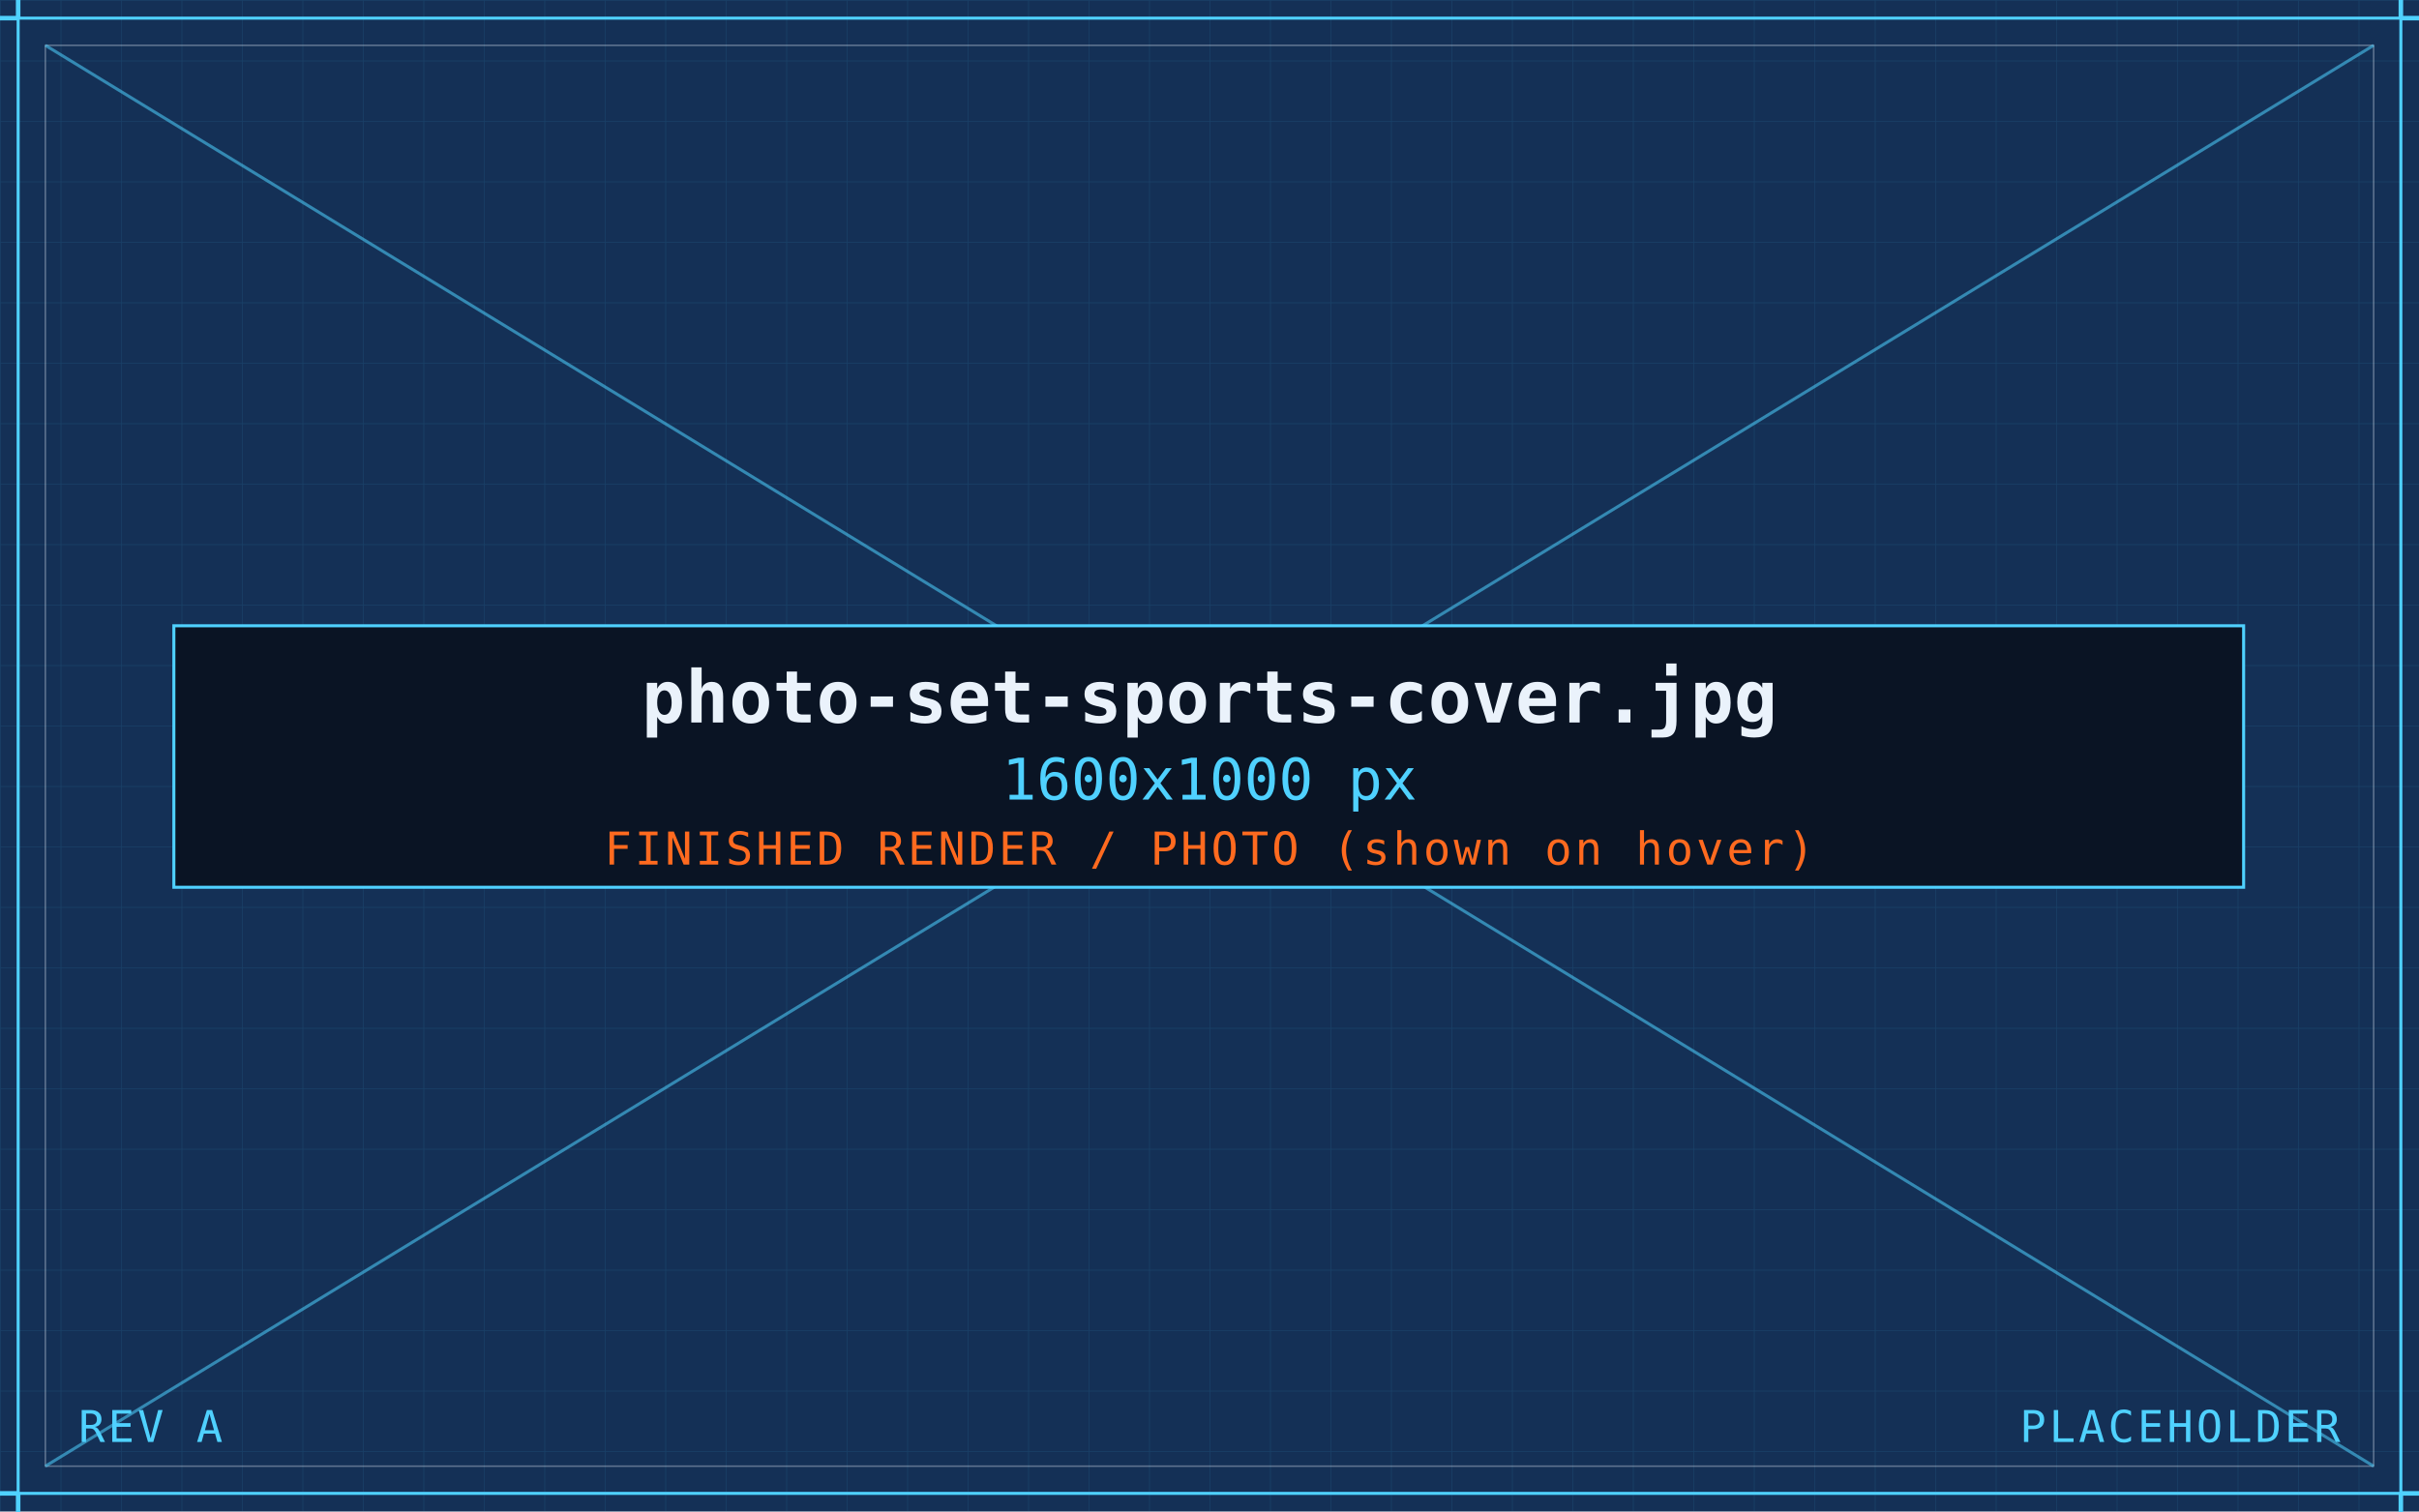
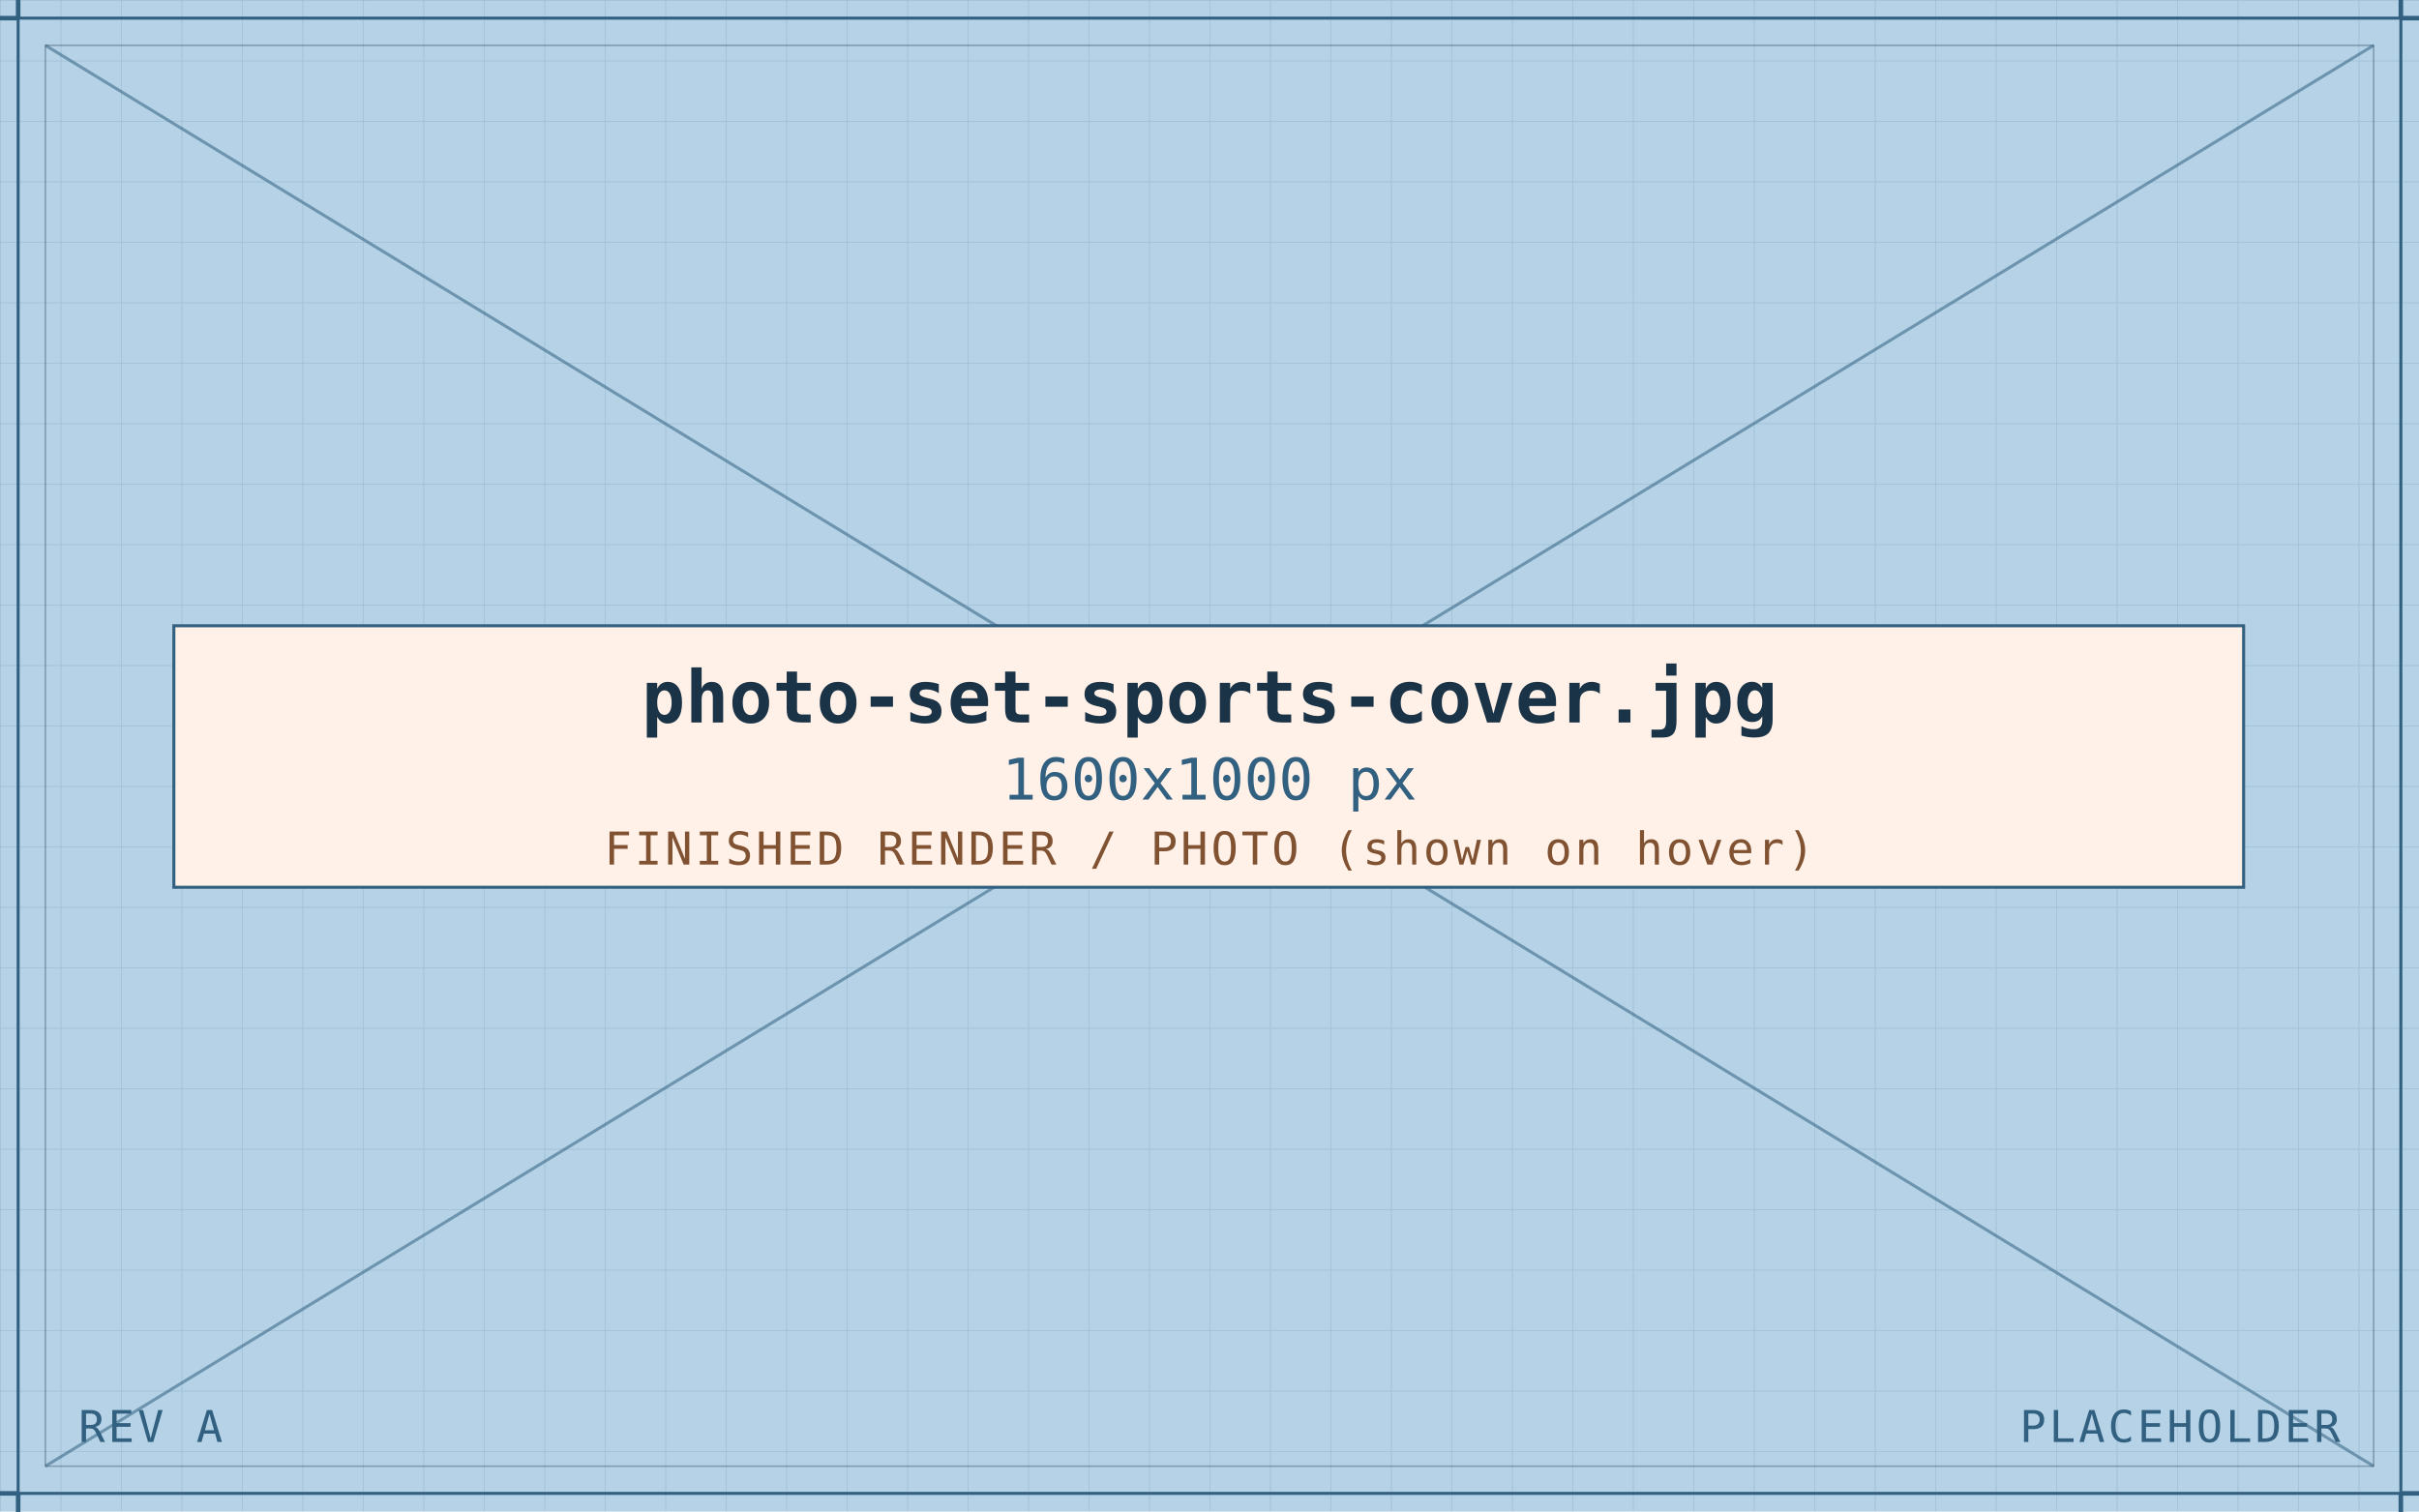
<svg xmlns="http://www.w3.org/2000/svg" viewBox="0 0 1600 1000" width="1600" height="1000" role="img" aria-label="Placeholder image photo-set-sports-cover.jpg, 1600 by 1000 pixels">
-   <rect width="1600" height="1000" fill="#143056" />
+   <rect width="1600" height="1000" fill="#B5D2E6" />
  <defs>
    <pattern id="g" width="40" height="40" patternUnits="userSpaceOnUse">
-       <path d="M40 0H0V40" fill="none" stroke="#4fd1ff" stroke-opacity=".10" />
+       <path d="M40 0H0V40" fill="none" stroke="#326080" stroke-opacity=".16" />
    </pattern>
    <pattern id="m" width="16" height="16" patternUnits="userSpaceOnUse">
-       <path d="M16 0H0V16" fill="none" stroke="#4fd1ff" stroke-opacity=".16" />
+       <path d="M16 0H0V16" fill="none" stroke="#326080" stroke-opacity=".22" />
    </pattern>
  </defs>
  <rect width="1600" height="1000" fill="url(#g)" />
-   <rect x="12" y="12" width="1576" height="976" fill="none" stroke="#4fd1ff" stroke-width="2" />
-   <rect x="30" y="30" width="1540" height="940" fill="none" stroke="#eaf2fb" stroke-opacity=".35" />
-   <path d="M-18 12H12M12 -18V12" stroke="#4fd1ff" stroke-width="3" fill="none" />
-   <path d="M-18 988H12M12 1018V988" stroke="#4fd1ff" stroke-width="3" fill="none" />
-   <path d="M1618 12H1588M1588 -18V12" stroke="#4fd1ff" stroke-width="3" fill="none" />
-   <path d="M1618 988H1588M1588 1018V988" stroke="#4fd1ff" stroke-width="3" fill="none" />
-   <path d="M30 30L1570 970M1570 30L30 970" stroke="#4fd1ff" stroke-opacity=".55" stroke-width="2" fill="none" />
-   <rect x="115" y="414" width="1369" height="173" fill="#0a1424" stroke="#4fd1ff" stroke-width="2" />
-   <text x="800" y="478" text-anchor="middle" font-family="ui-monospace,SFMono-Regular,Menlo,Consolas,monospace" font-size="48" font-weight="700" fill="#eaf2fb">photo-set-sports-cover.jpg</text>
-   <text x="800" y="529" text-anchor="middle" font-family="ui-monospace,SFMono-Regular,Menlo,Consolas,monospace" font-size="38" fill="#4fd1ff">1600x1000 px</text>
-   <text x="800" y="572" text-anchor="middle" font-family="ui-monospace,SFMono-Regular,Menlo,Consolas,monospace" font-size="30" letter-spacing="2" fill="#ff6a1f">FINISHED RENDER / PHOTO (shown on hover)</text>
-   <text x="52" y="954" font-family="ui-monospace,SFMono-Regular,Menlo,Consolas,monospace" font-size="29" fill="#4fd1ff" letter-spacing="2">REV A</text>
-   <text x="1548" y="954" text-anchor="end" font-family="ui-monospace,SFMono-Regular,Menlo,Consolas,monospace" font-size="29" fill="#4fd1ff" letter-spacing="2">PLACEHOLDER</text>
+   <rect x="12" y="12" width="1576" height="976" fill="none" stroke="#326080" stroke-width="2" />
+   <rect x="30" y="30" width="1540" height="940" fill="none" stroke="#1B3347" stroke-opacity=".35" />
+   <path d="M-18 12H12M12 -18V12" stroke="#326080" stroke-width="3" fill="none" />
+   <path d="M-18 988H12M12 1018V988" stroke="#326080" stroke-width="3" fill="none" />
+   <path d="M1618 12H1588M1588 -18V12" stroke="#326080" stroke-width="3" fill="none" />
+   <path d="M1618 988H1588M1588 1018V988" stroke="#326080" stroke-width="3" fill="none" />
+   <path d="M30 30L1570 970M1570 30L30 970" stroke="#326080" stroke-opacity=".55" stroke-width="2" fill="none" />
+   <rect x="115" y="414" width="1369" height="173" fill="#FFF1E7" stroke="#326080" stroke-width="2" />
+   <text x="800" y="478" text-anchor="middle" font-family="ui-monospace,SFMono-Regular,Menlo,Consolas,monospace" font-size="48" font-weight="700" fill="#1B3347">photo-set-sports-cover.jpg</text>
+   <text x="800" y="529" text-anchor="middle" font-family="ui-monospace,SFMono-Regular,Menlo,Consolas,monospace" font-size="38" fill="#326080">1600x1000 px</text>
+   <text x="800" y="572" text-anchor="middle" font-family="ui-monospace,SFMono-Regular,Menlo,Consolas,monospace" font-size="30" letter-spacing="2" fill="#805232">FINISHED RENDER / PHOTO (shown on hover)</text>
+   <text x="52" y="954" font-family="ui-monospace,SFMono-Regular,Menlo,Consolas,monospace" font-size="29" fill="#326080" letter-spacing="2">REV A</text>
+   <text x="1548" y="954" text-anchor="end" font-family="ui-monospace,SFMono-Regular,Menlo,Consolas,monospace" font-size="29" fill="#326080" letter-spacing="2">PLACEHOLDER</text>
</svg>
